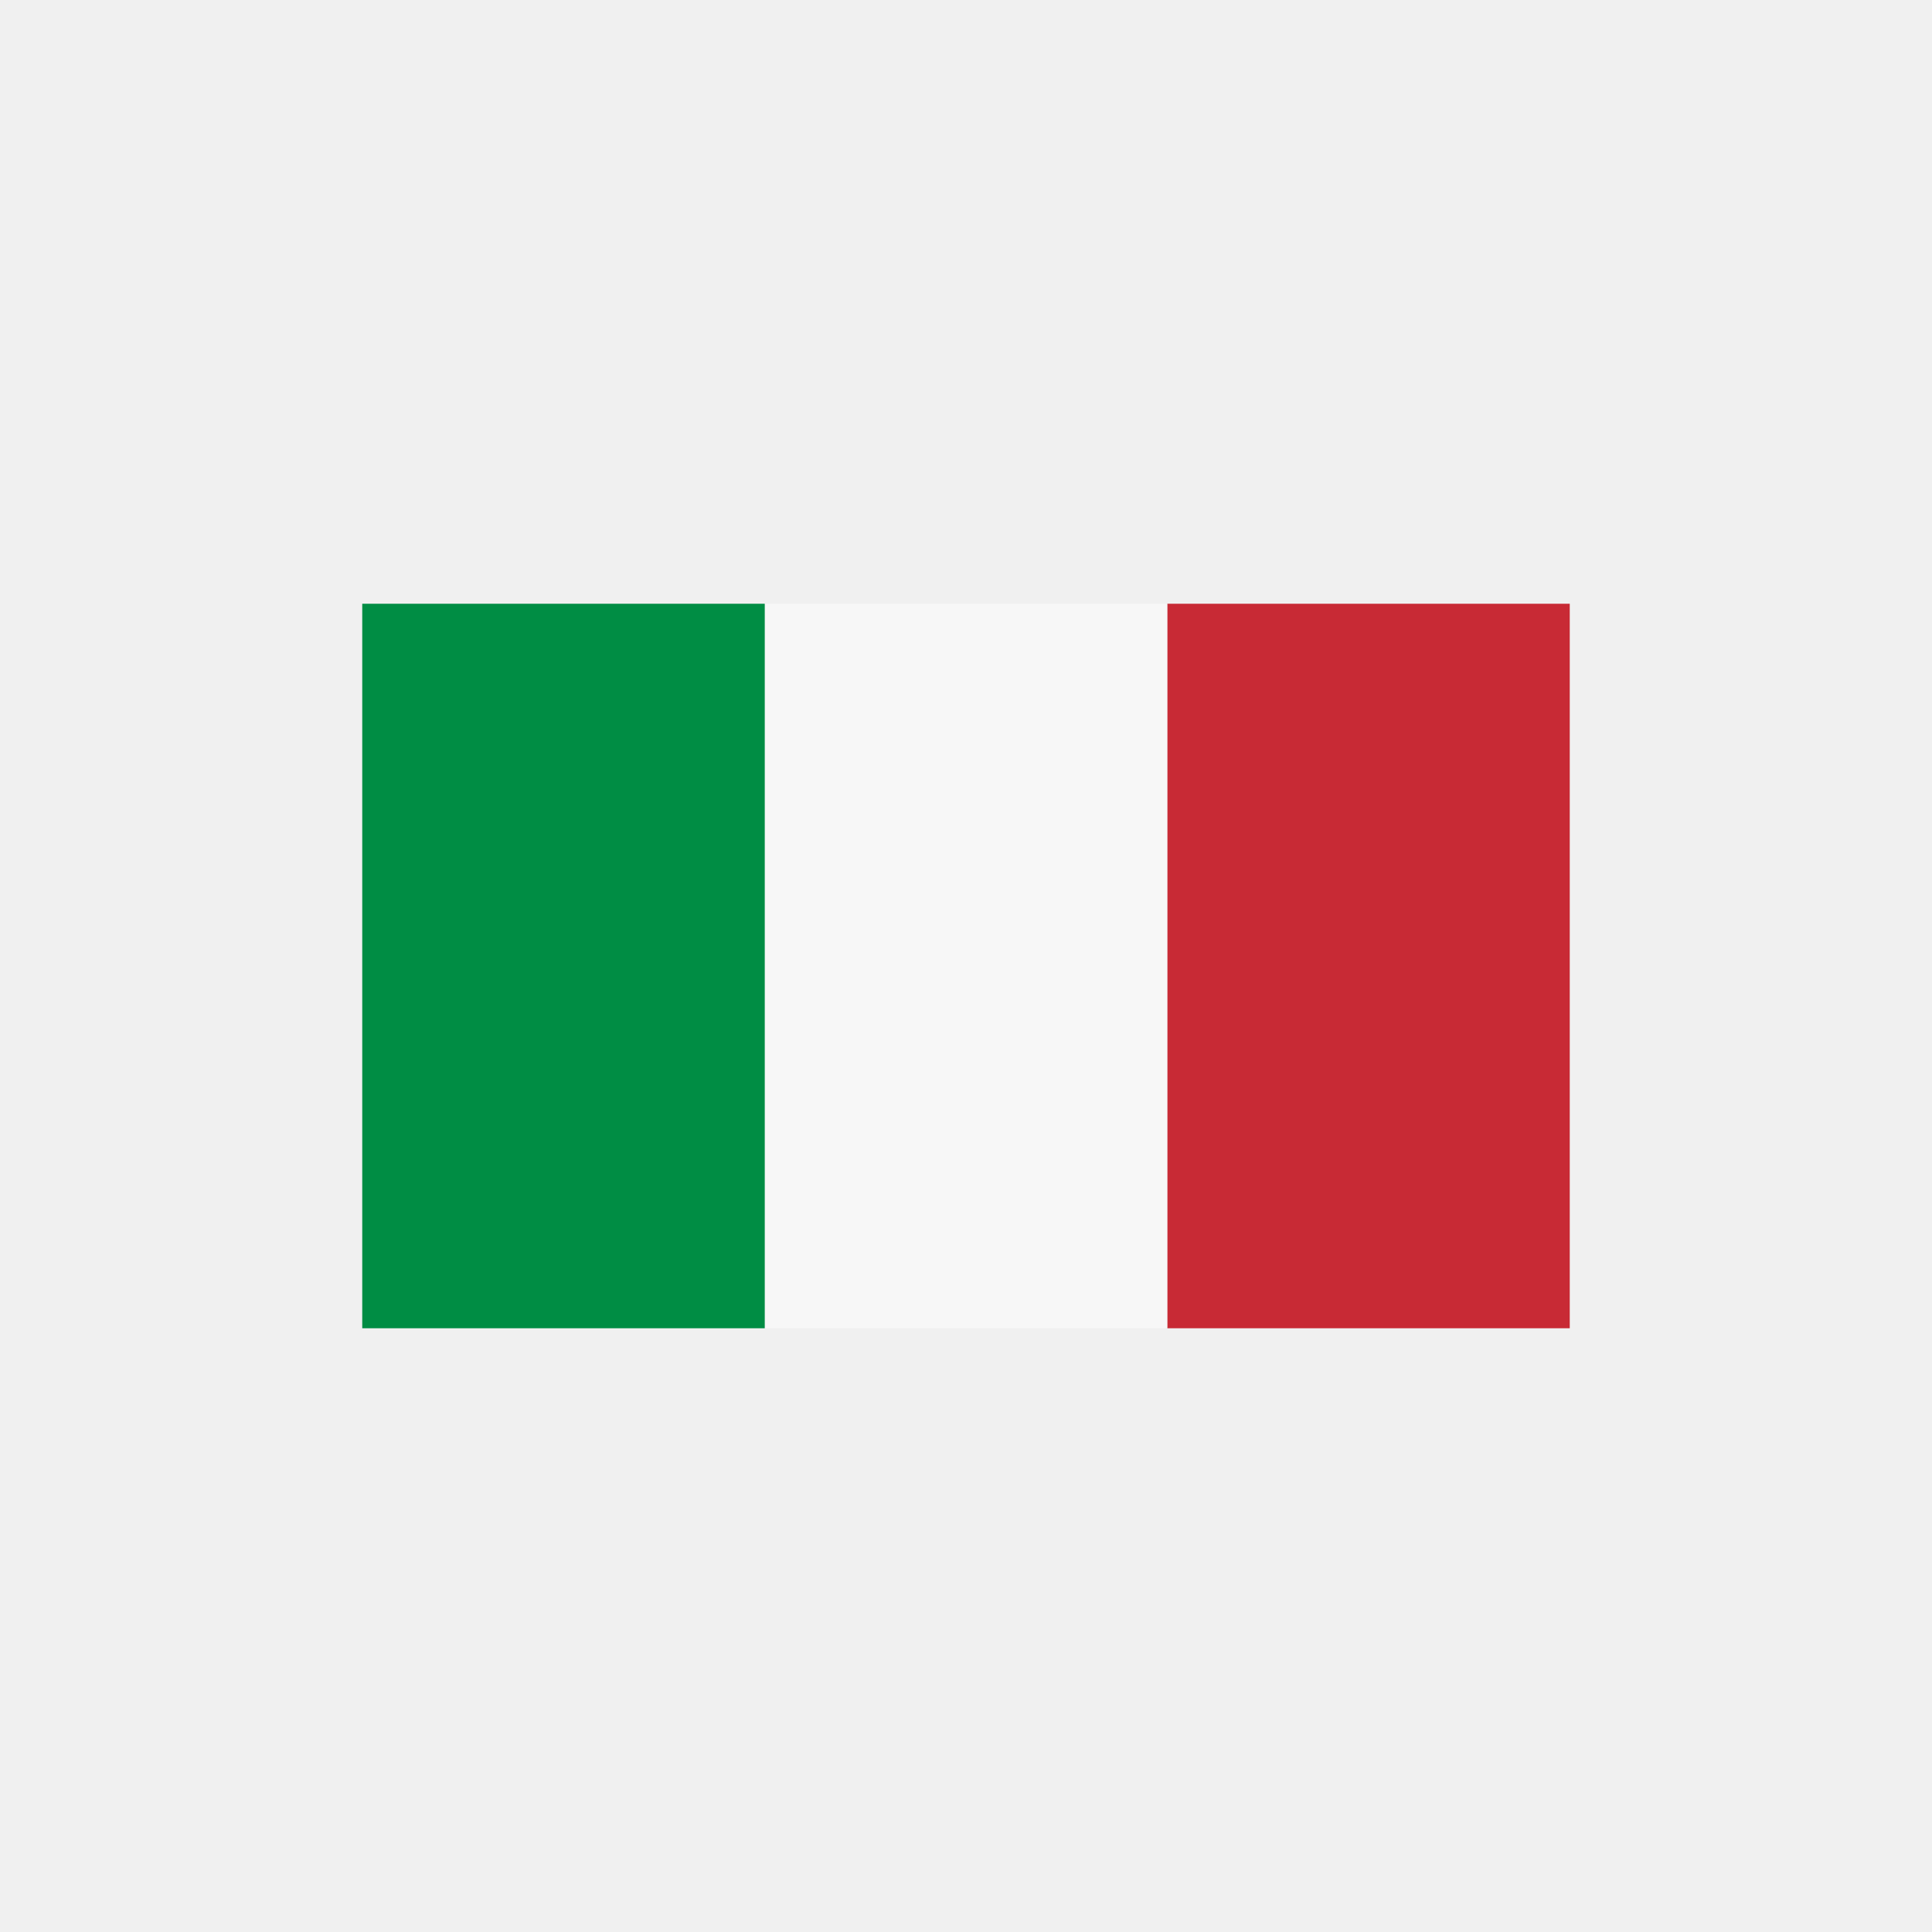
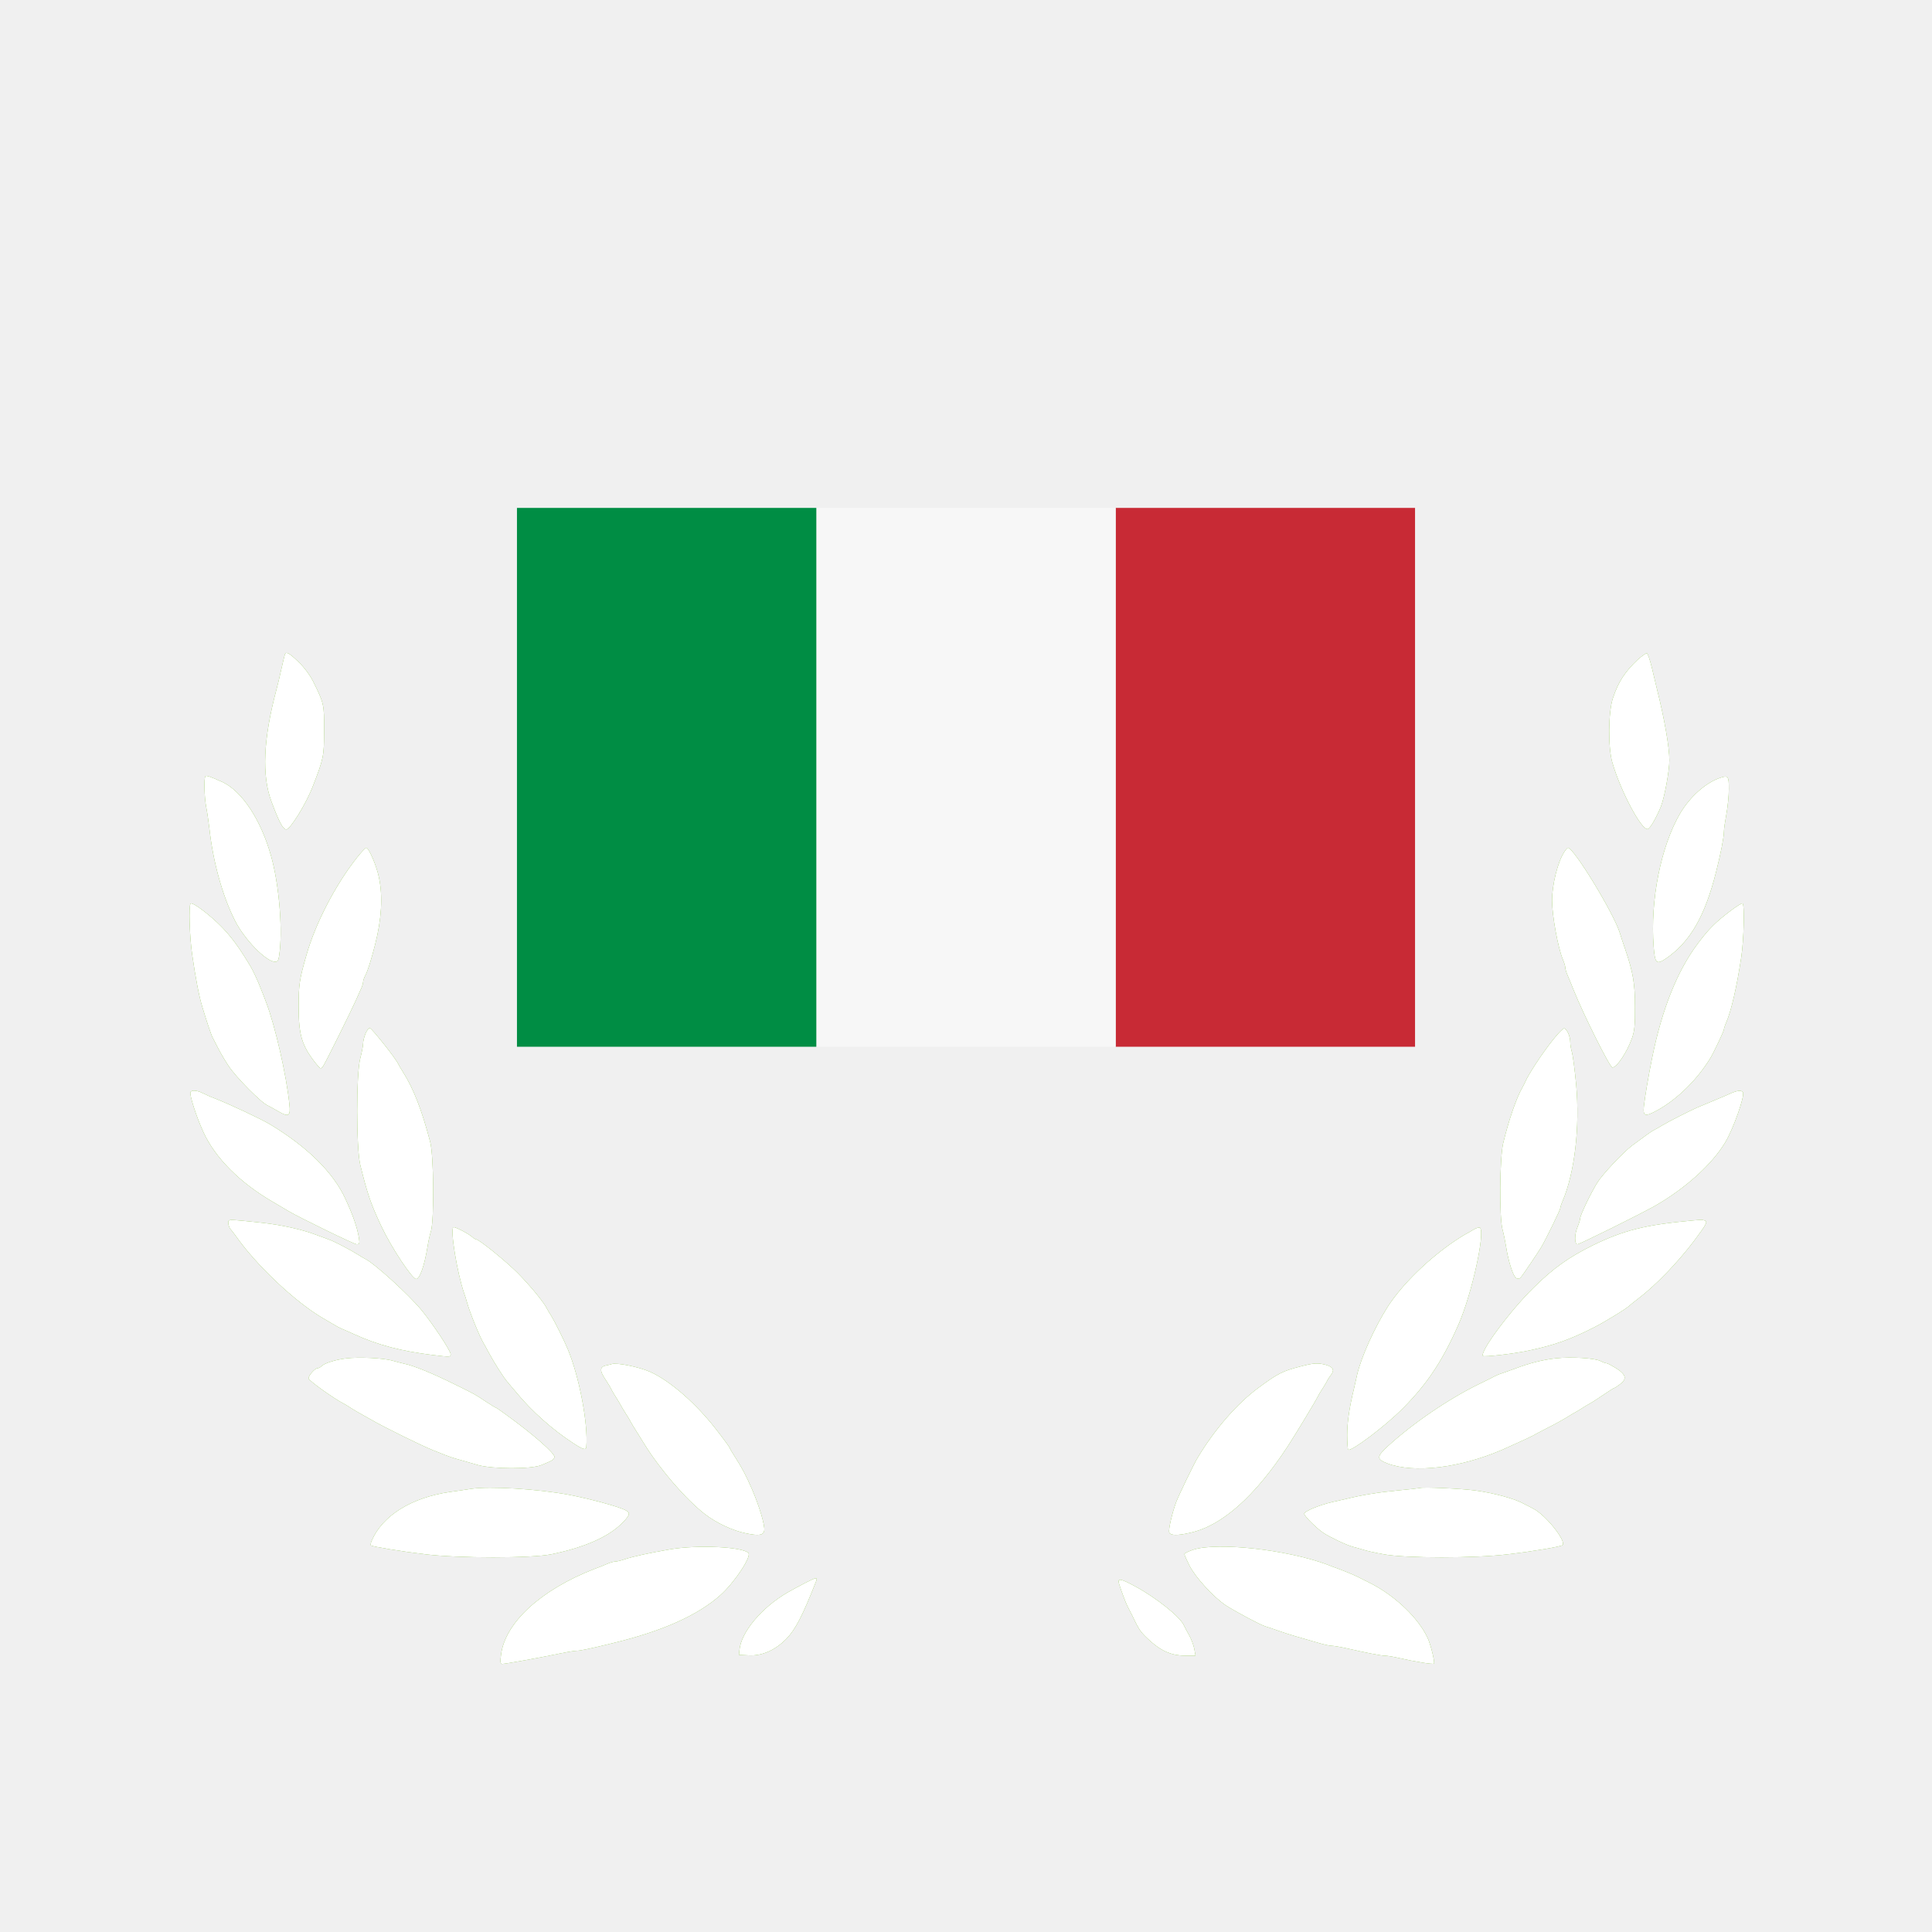
<svg xmlns="http://www.w3.org/2000/svg" width="512" height="512" viewBox="0 0 512 512" fill="none">
-   <rect x="309.333" y="160" width="106.667" height="192" fill="#C82A35" />
-   <rect x="202.667" y="160" width="106.667" height="192" fill="#F7F7F7" />
-   <rect x="96" y="160" width="106.667" height="192" fill="#008D44" />
+   <rect x="295.667" y="134.6" width="79.333" height="142.8" fill="#C82A35" />
+   <rect x="216.333" y="134.6" width="79.333" height="142.8" fill="#F7F7F7" />
+   <rect x="137" y="134.6" width="79.333" height="142.8" fill="#008D44" />
+   <path d="M75.466 173.521C75.379 173.828 74.941 175.579 74.547 177.374C74.153 179.169 73.584 181.621 73.233 182.847C69.774 195.852 69.336 205.572 71.964 212.491C73.934 217.832 75.029 219.803 75.861 219.803C76.911 219.847 81.202 212.885 82.954 208.243C85.756 201.019 85.888 200.362 85.888 193.531C85.931 186.657 85.844 186.35 82.954 180.527C82.078 178.819 80.589 176.805 79.057 175.36C76.561 172.952 75.729 172.558 75.466 173.521Z" fill="#5CA904" />
+   <path d="M75.466 173.521C75.379 173.828 74.941 175.579 74.547 177.374C74.153 179.169 73.584 181.621 73.233 182.847C69.774 195.852 69.336 205.572 71.964 212.491C73.934 217.832 75.029 219.803 75.861 219.803C76.911 219.847 81.202 212.885 82.954 208.243C85.756 201.019 85.888 200.362 85.888 193.531C85.931 186.657 85.844 186.35 82.954 180.527C82.078 178.819 80.589 176.805 79.057 175.36C76.561 172.952 75.729 172.558 75.466 173.521Z" fill="white" />
+   <path d="M433.992 174.835C430.664 177.987 428.913 180.614 427.468 184.905C426.198 188.583 426.111 198.085 427.293 202.113C429.526 209.776 434.999 220.022 436.663 219.715C437.276 219.628 439.027 216.563 440.166 213.717C441.129 211.221 442.399 204.303 442.399 201.457C442.399 198.085 441.129 190.641 439.115 182.629C438.809 181.315 438.152 178.644 437.714 176.761C437.232 174.835 436.707 173.215 436.444 173.127C436.225 173.039 435.13 173.828 433.992 174.835Z" fill="#5CA904" />
+   <path d="M433.992 174.835C430.664 177.987 428.913 180.614 427.468 184.905C426.198 188.583 426.111 198.085 427.293 202.113C429.526 209.776 434.999 220.022 436.663 219.715C437.276 219.628 439.027 216.563 440.166 213.717C441.129 211.221 442.399 204.303 442.399 201.457C442.399 198.085 441.129 190.641 439.115 182.629C438.809 181.315 438.152 178.644 437.714 176.761C437.232 174.835 436.707 173.215 436.444 173.127C436.225 173.039 435.13 173.828 433.992 174.835Z" fill="white" />
+   <path d="M54.449 205.704C54.011 206.142 54.143 211.177 54.624 213.76C54.887 215.074 55.281 217.701 55.5 219.628C56.464 228.429 59.003 237.536 62.243 243.929C64.739 248.921 70.475 254.832 72.883 254.875C73.715 254.875 73.847 254.569 74.153 251.898C74.854 245.155 73.847 233.946 71.832 226.852C69.161 217.263 64.126 209.645 58.916 207.236C55.807 205.835 54.712 205.441 54.449 205.704Z" fill="#5CA904" />
+   <path d="M54.449 205.704C54.011 206.142 54.143 211.177 54.624 213.76C54.887 215.074 55.281 217.701 55.5 219.628C56.464 228.429 59.003 237.536 62.243 243.929C64.739 248.921 70.475 254.832 72.883 254.875C73.715 254.875 73.847 254.569 74.153 251.898C74.854 245.155 73.847 233.946 71.832 226.852C69.161 217.263 64.126 209.645 58.916 207.236C55.807 205.835 54.712 205.441 54.449 205.704Z" fill="white" />
+   <path d="M455.973 206.098C452.163 207.324 447.96 211.046 445.333 215.424C440.166 224.138 437.276 238.587 438.239 250.935C438.59 255.401 438.984 255.751 441.655 253.912C447.96 249.533 451.857 242.703 454.791 231.012C456.017 226.239 456.849 221.817 456.849 220.503C456.849 219.759 457.155 217.657 457.505 215.774C457.856 213.892 458.162 210.87 458.162 209.075C458.162 205.66 457.987 205.441 455.973 206.098Z" fill="#5CA904" />
+   <path d="M455.973 206.098C452.163 207.324 447.96 211.046 445.333 215.424C440.166 224.138 437.276 238.587 438.239 250.935C438.59 255.401 438.984 255.751 441.655 253.912C447.96 249.533 451.857 242.703 454.791 231.012C456.017 226.239 456.849 221.817 456.849 220.503C456.849 219.759 457.155 217.657 457.505 215.774C457.856 213.892 458.162 210.87 458.162 209.075C458.162 205.66 457.987 205.441 455.973 206.098Z" fill="white" />
+   <path d="M94.689 227.159C88.909 234.427 83.567 244.761 81.203 253.124C79.364 259.517 79.144 260.962 79.144 266.741C79.144 274.229 79.977 277.031 83.479 281.541C84.88 283.336 85.012 283.38 85.581 282.636C86.194 281.804 93.156 267.705 94.382 264.946C94.732 264.114 95.302 262.844 95.608 262.188C95.958 261.487 96.221 260.655 96.221 260.261C96.221 259.911 96.484 259.079 96.834 258.466C97.491 257.196 98.367 254.394 99.417 250.278C101.125 243.622 101.475 237.492 100.424 232.545C99.811 229.48 97.754 224.663 97.053 224.663C96.834 224.663 95.783 225.802 94.689 227.159Z" fill="#5CA904" />
+   <path d="M94.689 227.159C88.909 234.427 83.567 244.761 81.203 253.124C79.364 259.517 79.144 260.962 79.144 266.741C79.144 274.229 79.977 277.031 83.479 281.541C84.88 283.336 85.012 283.38 85.581 282.636C86.194 281.804 93.156 267.705 94.382 264.946C94.732 264.114 95.302 262.844 95.608 262.188C95.958 261.487 96.221 260.655 96.221 260.261C96.221 259.911 96.484 259.079 96.834 258.466C97.491 257.196 98.367 254.394 99.417 250.278C101.125 243.622 101.475 237.492 100.424 232.545C99.811 229.48 97.754 224.663 97.053 224.663C96.834 224.663 95.783 225.802 94.689 227.159Z" fill="white" />
+   <path d="M414.507 225.845C412.8 228.429 411.311 234.515 411.311 238.675C411.355 242.878 412.887 251.197 414.201 254.35C414.551 255.138 414.814 256.058 414.814 256.408C414.814 256.758 415.077 257.678 415.427 258.466C415.777 259.254 416.478 261.005 417.003 262.319C419.63 268.887 426.636 282.898 427.293 282.898C428.475 282.898 431.19 278.826 432.503 275.104C433.16 273.265 433.335 271.47 433.292 266.873C433.292 260.655 432.766 257.634 430.708 251.591C430.095 249.884 429.482 247.913 429.263 247.213C427.687 242.09 417.091 224.663 415.514 224.663C415.383 224.663 414.901 225.189 414.507 225.845Z" fill="#5CA904" />
+   <path d="M414.507 225.845C412.8 228.429 411.311 234.515 411.311 238.675C411.355 242.878 412.887 251.197 414.201 254.35C414.551 255.138 414.814 256.058 414.814 256.408C414.814 256.758 415.077 257.678 415.427 258.466C415.777 259.254 416.478 261.005 417.003 262.319C419.63 268.887 426.636 282.898 427.293 282.898C428.475 282.898 431.19 278.826 432.503 275.104C433.16 273.265 433.335 271.47 433.292 266.873C433.292 260.655 432.766 257.634 430.708 251.591C430.095 249.884 429.482 247.913 429.263 247.213C427.687 242.09 417.091 224.663 415.514 224.663C415.383 224.663 414.901 225.189 414.507 225.845Z" fill="white" />
+   <path d="M50.509 239.463C49.983 239.944 50.246 248.526 50.947 253.08C51.778 258.947 52.785 264.158 53.574 266.697C54.712 270.507 55.938 274.185 56.332 274.929C58.303 278.826 58.959 280.008 60.579 282.504C62.55 285.482 69.205 292.225 70.957 292.969C71.482 293.232 72.752 293.932 73.803 294.545C76.517 296.122 77.043 295.771 76.693 292.663C75.948 285.131 72.927 271.864 70.519 265.603C70.168 264.64 69.555 263.063 69.161 262.1C68.373 260.042 67.06 257.196 66.315 255.97C63.25 250.891 61.455 248.483 58.828 245.724C55.763 242.571 50.99 238.937 50.509 239.463Z" fill="#5CA904" />
+   <path d="M50.509 239.463C49.983 239.944 50.246 248.526 50.947 253.08C51.778 258.947 52.785 264.158 53.574 266.697C54.712 270.507 55.938 274.185 56.332 274.929C58.303 278.826 58.959 280.008 60.579 282.504C62.55 285.482 69.205 292.225 70.957 292.969C71.482 293.232 72.752 293.932 73.803 294.545C76.517 296.122 77.043 295.771 76.693 292.663C75.948 285.131 72.927 271.864 70.519 265.603C70.168 264.64 69.555 263.063 69.161 262.1C68.373 260.042 67.06 257.196 66.315 255.97C63.25 250.891 61.455 248.483 58.828 245.724C55.763 242.571 50.99 238.937 50.509 239.463Z" fill="white" />
+   <path d="M458.6 241.389C454.703 244.323 452.82 246.206 450.061 249.884C444.544 257.152 440.472 267.354 437.845 280.271C436.882 285 435.919 290.648 435.656 293.1C435.349 295.859 435.919 296.034 439.203 294.239C444.457 291.349 449.755 286.138 453.214 280.49C454.134 279.001 456.848 273.265 456.848 272.828C456.848 272.609 457.111 271.777 457.461 270.989C458.819 267.836 460.264 261.531 461.446 253.693C462.146 249.052 462.365 239.725 461.796 239.419C461.577 239.288 460.176 240.207 458.6 241.389Z" fill="#5CA904" />
+   <path d="M458.6 241.389C454.703 244.323 452.82 246.206 450.061 249.884C444.544 257.152 440.472 267.354 437.845 280.271C436.882 285 435.919 290.648 435.656 293.1C435.349 295.859 435.919 296.034 439.203 294.239C444.457 291.349 449.755 286.138 453.214 280.49C454.134 279.001 456.848 273.265 456.848 272.828C456.848 272.609 457.111 271.777 457.461 270.989C458.819 267.836 460.264 261.531 461.446 253.693C462.146 249.052 462.365 239.725 461.796 239.419C461.577 239.288 460.176 240.207 458.6 241.389Z" fill="white" />
+   <path d="M96.878 273.878C96.528 274.71 96.221 275.936 96.221 276.593C96.221 277.206 95.871 278.958 95.477 280.446C94.382 284.562 94.382 304.135 95.477 308.732C97.403 316.57 98.323 319.153 101.038 324.933C103.665 330.537 109.226 338.944 110.276 338.944C111.24 338.944 112.466 335.485 113.298 330.406C113.473 329.18 113.867 327.341 114.217 326.246C115.093 323.094 114.961 306.236 113.998 302.602C111.765 294.064 109.532 288.372 106.73 283.993C106.248 283.249 105.679 282.285 105.46 281.804C104.759 280.359 98.673 272.696 98.06 272.477C97.754 272.39 97.228 273.003 96.878 273.878Z" fill="#5CA904" />
+   <path d="M96.878 273.878C96.528 274.71 96.221 275.936 96.221 276.593C96.221 277.206 95.871 278.958 95.477 280.446C94.382 284.562 94.382 304.135 95.477 308.732C97.403 316.57 98.323 319.153 101.038 324.933C103.665 330.537 109.226 338.944 110.276 338.944C111.24 338.944 112.466 335.485 113.298 330.406C113.473 329.18 113.867 327.341 114.217 326.246C115.093 323.094 114.961 306.236 113.998 302.602C111.765 294.064 109.532 288.372 106.73 283.993C106.248 283.249 105.679 282.285 105.46 281.804C104.759 280.359 98.673 272.696 98.06 272.477C97.754 272.39 97.228 273.003 96.878 273.878Z" fill="white" />
+   <path d="M411.399 275.761C408.771 279.045 405.093 284.65 404.261 286.576C404.043 287.058 403.692 287.802 403.473 288.153C401.897 290.824 399.795 296.954 398.35 302.996C397.431 306.937 397.3 322.568 398.175 325.809C398.482 326.903 398.876 328.874 399.095 330.187C399.708 334.216 400.978 338.156 401.766 338.682C402.379 339.032 402.685 338.944 403.211 338.288C404.043 337.193 407.852 331.545 408.509 330.406C409.691 328.392 413.5 320.598 413.5 320.16C413.5 319.897 413.763 319.066 414.113 318.277C417.31 310.746 418.711 298.705 417.704 287.496C417.353 283.643 416.828 279.79 416.609 278.958C416.346 278.126 416.127 276.856 416.127 276.112C416.127 274.667 415.296 272.784 414.551 272.521C414.288 272.434 412.844 273.878 411.399 275.761Z" fill="#5CA904" />
+   <path d="M411.399 275.761C408.771 279.045 405.093 284.65 404.261 286.576C404.043 287.058 403.692 287.802 403.473 288.153C401.897 290.824 399.795 296.954 398.35 302.996C397.431 306.937 397.3 322.568 398.175 325.809C398.482 326.903 398.876 328.874 399.095 330.187C399.708 334.216 400.978 338.156 401.766 338.682C402.379 339.032 402.685 338.944 403.211 338.288C404.043 337.193 407.852 331.545 408.509 330.406C409.691 328.392 413.5 320.598 413.5 320.16C413.5 319.897 413.763 319.066 414.113 318.277C417.31 310.746 418.711 298.705 417.704 287.496C417.353 283.643 416.828 279.79 416.609 278.958C416.346 278.126 416.127 276.856 416.127 276.112C416.127 274.667 415.296 272.784 414.551 272.521C414.288 272.434 412.844 273.878 411.399 275.761Z" fill="white" />
+   <path d="M50.508 289.379C50.114 289.992 51.997 295.859 53.88 299.975C56.989 306.849 63.688 313.549 72.445 318.584C74.328 319.679 76.167 320.773 76.517 320.992C79.32 322.656 93.857 329.749 94.513 329.749C95.258 329.749 95.345 329.53 95.126 328.085C94.645 325.239 93.55 322.043 91.536 317.708C88.296 310.659 81.378 303.872 71.482 297.917C69.205 296.56 61.192 292.794 57.252 291.218C55.938 290.736 54.274 289.992 53.617 289.641C52.216 288.941 50.859 288.853 50.508 289.379Z" fill="#5CA904" />
+   <path d="M50.508 289.379C50.114 289.992 51.997 295.859 53.88 299.975C56.989 306.849 63.688 313.549 72.445 318.584C74.328 319.679 76.167 320.773 76.517 320.992C79.32 322.656 93.857 329.749 94.513 329.749C95.258 329.749 95.345 329.53 95.126 328.085C94.645 325.239 93.55 322.043 91.536 317.708C88.296 310.659 81.378 303.872 71.482 297.917C69.205 296.56 61.192 292.794 57.252 291.218C55.938 290.736 54.274 289.992 53.617 289.641C52.216 288.941 50.859 288.853 50.508 289.379Z" fill="white" />
+   <path d="M458.6 289.773C457.768 290.167 456.41 290.736 455.666 291.043C452.426 292.4 451.068 292.969 449.711 293.538C447.609 294.458 442.311 297.173 440.604 298.18C439.772 298.705 438.808 299.231 438.458 299.406C437.845 299.668 436.444 300.675 432.547 303.565C430.139 305.404 424.884 310.965 423.352 313.33C421.644 316.044 418.754 322.043 418.754 322.919C418.754 323.225 418.448 324.232 418.098 325.064C417.222 327.122 417.222 329.749 418.054 329.749C418.579 329.749 434.649 321.78 438.458 319.635C446.471 315.081 453.608 308.688 457.155 302.821C459.344 299.231 462.453 290.386 461.884 289.466C461.49 288.853 460.395 288.985 458.6 289.773Z" fill="#5CA904" />
+   <path d="M458.6 289.773C457.768 290.167 456.41 290.736 455.666 291.043C452.426 292.4 451.068 292.969 449.711 293.538C447.609 294.458 442.311 297.173 440.604 298.18C439.772 298.705 438.808 299.231 438.458 299.406C437.845 299.668 436.444 300.675 432.547 303.565C430.139 305.404 424.884 310.965 423.352 313.33C421.644 316.044 418.754 322.043 418.754 322.919C418.754 323.225 418.448 324.232 418.098 325.064C417.222 327.122 417.222 329.749 418.054 329.749C418.579 329.749 434.649 321.78 438.458 319.635C446.471 315.081 453.608 308.688 457.155 302.821C459.344 299.231 462.453 290.386 461.884 289.466C461.49 288.853 460.395 288.985 458.6 289.773Z" fill="white" />
+   <path d="M60.579 323.576C60.317 323.97 60.711 325.415 61.149 325.809C61.28 325.94 61.893 326.728 62.506 327.56C67.848 335.223 78.225 345.031 85.494 349.278C86.676 349.978 88.077 350.767 88.559 351.073C89.04 351.38 89.872 351.817 90.442 352.08C91.011 352.299 92.456 352.956 93.725 353.525C100.118 356.459 106.204 358.035 114.611 359.086C119.34 359.655 119.428 359.655 119.428 358.867C119.428 357.991 114.874 351.073 111.765 347.264C108.306 343.06 99.067 334.653 96.659 333.559C96.309 333.384 95.433 332.858 94.689 332.377C92.806 331.194 88.296 328.83 87.026 328.436C86.413 328.217 84.881 327.648 83.567 327.166C79.977 325.809 74.635 324.626 69.512 324.057C61.324 323.181 60.842 323.138 60.579 323.576Z" fill="#5CA904" />
+   <path d="M60.579 323.576C60.317 323.97 60.711 325.415 61.149 325.809C61.28 325.94 61.893 326.728 62.506 327.56C67.848 335.223 78.225 345.031 85.494 349.278C86.676 349.978 88.077 350.767 88.559 351.073C89.04 351.38 89.872 351.817 90.442 352.08C91.011 352.299 92.456 352.956 93.725 353.525C100.118 356.459 106.204 358.035 114.611 359.086C119.34 359.655 119.428 359.655 119.428 358.867C119.428 357.991 114.874 351.073 111.765 347.264C108.306 343.06 99.067 334.653 96.659 333.559C96.309 333.384 95.433 332.858 94.689 332.377C92.806 331.194 88.296 328.83 87.026 328.436C86.413 328.217 84.881 327.648 83.567 327.166C79.977 325.809 74.635 324.626 69.512 324.057C61.324 323.181 60.842 323.138 60.579 323.576Z" fill="white" />
+   <path d="M448.529 323.444C436.05 324.583 430.27 326.027 422.038 330.056C415.777 333.165 411.661 336.054 406.407 341.265C400.189 347.351 392.045 358.341 393.008 359.349C393.359 359.655 401.065 358.779 404.962 357.947C411.836 356.502 415.821 355.101 422.257 351.861C425.147 350.416 431.277 346.651 431.89 345.95C432.022 345.819 432.985 345.031 434.079 344.199C438.721 340.696 444.588 334.61 448.923 328.874C452.294 324.364 452.601 323.751 451.769 323.444C451.375 323.313 450.85 323.225 450.587 323.269C450.28 323.269 449.361 323.4 448.529 323.444Z" fill="#5CA904" />
+   <path d="M448.529 323.444C436.05 324.583 430.27 326.027 422.038 330.056C415.777 333.165 411.661 336.054 406.407 341.265C400.189 347.351 392.045 358.341 393.008 359.349C393.359 359.655 401.065 358.779 404.962 357.947C411.836 356.502 415.821 355.101 422.257 351.861C425.147 350.416 431.277 346.651 431.89 345.95C432.022 345.819 432.985 345.031 434.079 344.199C438.721 340.696 444.588 334.61 448.923 328.874C452.294 324.364 452.601 323.751 451.769 323.444C451.375 323.313 450.85 323.225 450.587 323.269C450.28 323.269 449.361 323.4 448.529 323.444Z" fill="white" />
+   <path d="M120.128 325.239C119.296 326.115 121.135 337.193 122.974 342.666C123.237 343.367 123.631 344.549 123.806 345.293C124.594 348.052 127.046 354.094 128.185 356.021C128.404 356.371 129.061 357.597 129.674 358.736C131.075 361.319 133.658 365.347 134.402 366.135C134.709 366.486 135.847 367.843 136.942 369.157C140.839 373.886 146.444 378.921 151.873 382.424C154.456 384.131 155.288 384.394 155.376 383.475C155.901 377.432 153.537 364.909 150.472 357.553C149.509 355.189 146.969 350.154 146.137 348.796C145.655 348.052 145.13 347.176 144.955 346.826C144.254 345.25 140.445 340.652 137.205 337.368C133.965 334.128 126.915 328.436 126.171 328.436C125.996 328.436 125.514 328.173 125.164 327.823C123.981 326.816 120.391 324.977 120.128 325.239Z" fill="#5CA904" />
+   <path d="M120.128 325.239C119.296 326.115 121.135 337.193 122.974 342.666C123.237 343.367 123.631 344.549 123.806 345.293C124.594 348.052 127.046 354.094 128.185 356.021C128.404 356.371 129.061 357.597 129.674 358.736C131.075 361.319 133.658 365.347 134.402 366.135C134.709 366.486 135.847 367.843 136.942 369.157C140.839 373.886 146.444 378.921 151.873 382.424C154.456 384.131 155.288 384.394 155.376 383.475C155.901 377.432 153.537 364.909 150.472 357.553C149.509 355.189 146.969 350.154 146.137 348.796C145.655 348.052 145.13 347.176 144.955 346.826C144.254 345.25 140.445 340.652 137.205 337.368C133.965 334.128 126.915 328.436 126.171 328.436C125.996 328.436 125.514 328.173 125.164 327.823C123.981 326.816 120.391 324.977 120.128 325.239Z" fill="white" />
+   <path d="M390.513 325.852C389.812 326.29 388.893 326.816 388.542 326.991C388.192 327.166 387.01 327.866 385.915 328.611C378.734 333.383 371.466 340.477 367.7 346.388C364.197 351.949 360.694 359.743 359.644 364.34C359.468 365.172 359.118 366.748 358.855 367.843C357.586 373.01 357.016 376.95 357.016 380.278C357.016 382.249 357.148 384 357.279 384.175C357.936 384.832 367.043 378.001 371.685 373.316C378.209 366.792 382.325 360.575 386.528 350.985C390.031 343.016 393.621 326.684 392.22 325.371C392.001 325.195 391.257 325.414 390.513 325.852Z" fill="#5CA904" />
+   <path d="M390.513 325.852C389.812 326.29 388.893 326.816 388.542 326.991C388.192 327.166 387.01 327.866 385.915 328.611C378.734 333.383 371.466 340.477 367.7 346.388C364.197 351.949 360.694 359.743 359.644 364.34C359.468 365.172 359.118 366.748 358.855 367.843C357.586 373.01 357.016 376.95 357.016 380.278C357.016 382.249 357.148 384 357.279 384.175C357.936 384.832 367.043 378.001 371.685 373.316C378.209 366.792 382.325 360.575 386.528 350.985C390.031 343.016 393.621 326.684 392.22 325.371C392.001 325.195 391.257 325.414 390.513 325.852Z" fill="white" />
+   <path d="M91.624 360.005C88.778 360.356 85.975 361.275 85.187 362.063C84.88 362.37 84.443 362.589 84.18 362.589C83.479 362.589 81.772 364.472 81.772 365.303C81.772 365.829 88.296 370.514 90.967 371.915C91.317 372.09 92.237 372.616 92.937 373.097C93.681 373.579 94.645 374.148 95.126 374.411C95.608 374.674 97.184 375.549 98.629 376.381C101.782 378.22 111.853 383.168 114.611 384.263C115.706 384.701 117.195 385.27 117.895 385.576C118.639 385.883 120.303 386.452 121.617 386.802C122.931 387.196 125.207 387.809 126.652 388.247C130.549 389.342 140.839 389.386 143.51 388.247C146.487 387.021 146.794 386.846 146.925 386.102C147.1 385.226 141.408 380.191 134.402 375.112C132.914 374.017 131.6 373.097 131.513 373.097C131.381 373.097 130.155 372.353 128.754 371.434C126.039 369.595 125.645 369.376 120.435 366.836C114.567 363.902 109.532 361.888 107.168 361.407C106.555 361.275 105.197 360.925 104.103 360.618C101.607 359.874 95.039 359.568 91.624 360.005Z" fill="#5CA904" />
+   <path d="M91.624 360.005C88.778 360.356 85.975 361.275 85.187 362.063C84.88 362.37 84.443 362.589 84.18 362.589C83.479 362.589 81.772 364.472 81.772 365.303C81.772 365.829 88.296 370.514 90.967 371.915C91.317 372.09 92.237 372.616 92.937 373.097C93.681 373.579 94.645 374.148 95.126 374.411C95.608 374.674 97.184 375.549 98.629 376.381C101.782 378.22 111.853 383.168 114.611 384.263C115.706 384.701 117.195 385.27 117.895 385.576C118.639 385.883 120.303 386.452 121.617 386.802C122.931 387.196 125.207 387.809 126.652 388.247C130.549 389.342 140.839 389.386 143.51 388.247C146.487 387.021 146.794 386.846 146.925 386.102C147.1 385.226 141.408 380.191 134.402 375.112C132.914 374.017 131.6 373.097 131.513 373.097C131.381 373.097 130.155 372.353 128.754 371.434C126.039 369.595 125.645 369.376 120.435 366.836C114.567 363.902 109.532 361.888 107.168 361.407C106.555 361.275 105.197 360.925 104.103 360.618C101.607 359.874 95.039 359.568 91.624 360.005Z" fill="white" />
+   <path d="M412.405 359.962C409.034 360.312 405.356 361.231 401.678 362.633C400.364 363.114 398.744 363.683 398.131 363.902C397.518 364.077 396.643 364.428 396.161 364.69C395.723 364.953 393.84 365.873 392.045 366.748C383.945 370.689 374.487 377.126 367.744 383.3C364.766 386.058 364.766 386.715 367.744 387.853C374.75 390.48 386.834 389.035 397.956 384.263C400.715 383.037 405.444 380.891 406.057 380.541C406.407 380.322 408.29 379.359 410.216 378.352C412.143 377.388 414.332 376.162 415.033 375.725C415.777 375.243 416.74 374.674 417.222 374.411C417.704 374.148 418.711 373.579 419.411 373.097C420.156 372.616 421.031 372.09 421.382 371.915C421.732 371.74 423.264 370.777 424.797 369.726C426.329 368.675 427.643 367.843 427.774 367.843C427.906 367.843 428.563 367.405 429.263 366.88C431.19 365.479 430.971 364.34 428.431 362.676C427.205 361.932 426.023 361.275 425.76 361.275C425.497 361.275 424.753 361.012 424.096 360.662C422.608 359.918 416.39 359.524 412.405 359.962Z" fill="#5CA904" />
+   <path d="M412.405 359.962C409.034 360.312 405.356 361.231 401.678 362.633C400.364 363.114 398.744 363.683 398.131 363.902C397.518 364.077 396.643 364.428 396.161 364.69C395.723 364.953 393.84 365.873 392.045 366.748C383.945 370.689 374.487 377.126 367.744 383.3C364.766 386.058 364.766 386.715 367.744 387.853C374.75 390.48 386.834 389.035 397.956 384.263C400.715 383.037 405.444 380.891 406.057 380.541C406.407 380.322 408.29 379.359 410.216 378.352C412.143 377.388 414.332 376.162 415.033 375.725C415.777 375.243 416.74 374.674 417.222 374.411C417.704 374.148 418.711 373.579 419.411 373.097C420.156 372.616 421.031 372.09 421.382 371.915C421.732 371.74 423.264 370.777 424.797 369.726C426.329 368.675 427.643 367.843 427.774 367.843C427.906 367.843 428.563 367.405 429.263 366.88C431.19 365.479 430.971 364.34 428.431 362.676C427.205 361.932 426.023 361.275 425.76 361.275C425.497 361.275 424.753 361.012 424.096 360.662C422.608 359.918 416.39 359.524 412.405 359.962Z" fill="white" />
+   <path d="M162.119 361.494C161.9 361.582 161.156 361.757 160.499 361.888C158.923 362.238 158.923 363.333 160.411 365.522C161.024 366.442 161.725 367.58 161.944 368.062C162.163 368.544 162.732 369.507 163.214 370.251C163.695 370.952 164.264 371.959 164.527 372.441C164.79 372.922 165.359 373.885 165.841 374.63C166.322 375.33 166.892 376.338 167.154 376.819C167.417 377.301 167.942 378.22 168.38 378.877C168.774 379.534 169.913 381.285 170.832 382.818C175.123 389.692 181.91 397.486 186.858 401.296C189.879 403.616 194.17 405.63 197.629 406.331C201.088 407.075 202.358 406.856 202.533 405.587C202.752 404.229 201.176 399.019 199.337 394.771C197.629 390.831 196.754 389.211 194.652 385.883C193.951 384.832 193.426 383.912 193.426 383.781C193.426 383.65 191.981 381.636 190.186 379.315C184.669 372.09 177.619 365.916 172.19 363.508C169.3 362.238 163.432 361.056 162.119 361.494Z" fill="#5CA904" />
+   <path d="M162.119 361.494C161.9 361.582 161.156 361.757 160.499 361.888C158.923 362.238 158.923 363.333 160.411 365.522C161.024 366.442 161.725 367.58 161.944 368.062C162.163 368.544 162.732 369.507 163.214 370.251C163.695 370.952 164.264 371.959 164.527 372.441C164.79 372.922 165.359 373.885 165.841 374.63C166.322 375.33 166.892 376.338 167.154 376.819C167.417 377.301 167.942 378.22 168.38 378.877C168.774 379.534 169.913 381.285 170.832 382.818C175.123 389.692 181.91 397.486 186.858 401.296C189.879 403.616 194.17 405.63 197.629 406.331C201.088 407.075 202.358 406.856 202.533 405.587C202.752 404.229 201.176 399.019 199.337 394.771C197.629 390.831 196.754 389.211 194.652 385.883C193.951 384.832 193.426 383.912 193.426 383.781C193.426 383.65 191.981 381.636 190.186 379.315C184.669 372.09 177.619 365.916 172.19 363.508C169.3 362.238 163.432 361.056 162.119 361.494Z" fill="white" />
+   <path d="M344.537 362.151C339.94 363.333 338.626 363.99 333.591 367.712C327.899 371.871 321.812 378.877 317.302 386.452C316.383 387.985 312.486 396.041 311.785 397.836C310.691 400.682 309.596 405.368 309.859 406.112C310.209 406.944 312.004 406.988 315.42 406.2C323.827 404.36 332.628 396.523 341.341 383.168C343.136 380.41 348.828 371.039 349.266 370.032C349.441 369.682 349.967 368.763 350.448 368.062C350.93 367.318 351.455 366.442 351.631 366.092C351.762 365.741 352.244 364.997 352.681 364.428C353.732 363.07 353.338 362.282 351.412 361.713C349.266 361.144 348.172 361.188 344.537 362.151Z" fill="#5CA904" />
+   <path d="M344.537 362.151C339.94 363.333 338.626 363.99 333.591 367.712C327.899 371.871 321.812 378.877 317.302 386.452C316.383 387.985 312.486 396.041 311.785 397.836C310.691 400.682 309.596 405.368 309.859 406.112C310.209 406.944 312.004 406.988 315.42 406.2C323.827 404.36 332.628 396.523 341.341 383.168C343.136 380.41 348.828 371.039 349.266 370.032C349.441 369.682 349.967 368.763 350.448 368.062C350.93 367.318 351.455 366.442 351.631 366.092C351.762 365.741 352.244 364.997 352.681 364.428C353.732 363.07 353.338 362.282 351.412 361.713C349.266 361.144 348.172 361.188 344.537 362.151Z" fill="white" />
+   <path d="M124.901 394.552C123.456 394.771 120.916 395.165 119.209 395.384C109.05 396.873 101.388 401.646 98.542 408.214C98.235 408.87 98.148 409.483 98.323 409.571C98.936 409.921 106.686 411.191 112.641 411.892C121.398 412.986 140.927 412.986 146.137 411.892C154.5 410.184 160.762 407.513 164.44 404.054C166.892 401.69 167.198 400.945 165.885 400.288C164.089 399.281 156.427 397.223 150.735 396.129C142.547 394.596 129.805 393.808 124.901 394.552Z" fill="#5CA904" />
+   <path d="M124.901 394.552C123.456 394.771 120.916 395.165 119.209 395.384C109.05 396.873 101.388 401.646 98.542 408.214C98.235 408.87 98.148 409.483 98.323 409.571C98.936 409.921 106.686 411.191 112.641 411.892C121.398 412.986 140.927 412.986 146.137 411.892C154.5 410.184 160.762 407.513 164.44 404.054C166.892 401.69 167.198 400.945 165.885 400.288C164.089 399.281 156.427 397.223 150.735 396.129C142.547 394.596 129.805 393.808 124.901 394.552Z" fill="white" />
+   <path d="M376.282 394.334C375.932 394.421 373.261 394.728 370.371 394.99C365.38 395.472 360.957 396.173 356.579 397.267C355.484 397.53 353.908 397.88 353.076 398.055C349.66 398.844 345.632 400.507 345.632 401.164C345.632 401.733 348.741 404.886 350.667 406.2C352.375 407.338 356.841 409.483 358.549 409.921C359.293 410.096 360.476 410.447 361.176 410.666C361.92 410.928 364.372 411.498 366.649 411.892C372.385 412.986 390.951 412.986 399.708 411.892C406.757 411.06 413.588 409.878 414.069 409.483C415.208 408.476 409.603 401.427 406.319 399.807C405.356 399.281 404.218 398.712 403.867 398.537C401.59 397.223 396.03 395.691 390.951 394.99C387.316 394.509 377.421 394.027 376.282 394.334Z" fill="#5CA904" />
+   <path d="M376.282 394.334C375.932 394.421 373.261 394.728 370.371 394.99C365.38 395.472 360.957 396.173 356.579 397.267C355.484 397.53 353.908 397.88 353.076 398.055C349.66 398.844 345.632 400.507 345.632 401.164C345.632 401.733 348.741 404.886 350.667 406.2C352.375 407.338 356.841 409.483 358.549 409.921C359.293 410.096 360.476 410.447 361.176 410.666C361.92 410.928 364.372 411.498 366.649 411.892C372.385 412.986 390.951 412.986 399.708 411.892C406.757 411.06 413.588 409.878 414.069 409.483C415.208 408.476 409.603 401.427 406.319 399.807C405.356 399.281 404.218 398.712 403.867 398.537C401.59 397.223 396.03 395.691 390.951 394.99C387.316 394.509 377.421 394.027 376.282 394.334Z" fill="white" />
+   <path d="M177.663 410.578C172.321 411.498 167.636 412.505 165.622 413.205C164.615 413.556 163.52 413.818 163.126 413.818C162.688 413.818 161.725 414.081 160.937 414.431C160.149 414.782 158.616 415.395 157.521 415.789C143.335 421.306 133.833 430.019 132.782 438.514C132.52 440.396 132.607 440.966 133.045 440.966C133.921 440.966 143.597 439.214 148.983 438.076C150.691 437.725 152.442 437.463 152.924 437.463C153.756 437.463 156.558 436.893 162.557 435.405C175.43 432.296 184.888 428.093 190.886 422.751C194.564 419.51 199.249 412.461 198.33 411.541C196.71 409.921 185.019 409.352 177.663 410.578Z" fill="#5CA904" />
+   <path d="M177.663 410.578C172.321 411.498 167.636 412.505 165.622 413.205C164.615 413.556 163.52 413.818 163.126 413.818C162.688 413.818 161.725 414.081 160.937 414.431C160.149 414.782 158.616 415.395 157.521 415.789C143.335 421.306 133.833 430.019 132.782 438.514C132.52 440.396 132.607 440.966 133.045 440.966C133.921 440.966 143.597 439.214 148.983 438.076C150.691 437.725 152.442 437.463 152.924 437.463C153.756 437.463 156.558 436.893 162.557 435.405C175.43 432.296 184.888 428.093 190.886 422.751C194.564 419.51 199.249 412.461 198.33 411.541C196.71 409.921 185.019 409.352 177.663 410.578Z" fill="white" />
+   <path d="M316.295 410.666C314.982 411.104 313.887 411.629 313.887 411.848C313.887 412.111 314.5 413.468 315.201 414.869C316.777 417.978 321.55 423.232 324.834 425.422C327.329 427.042 333.941 430.588 335.386 431.026C335.824 431.158 337.619 431.727 339.283 432.34C342.129 433.303 343.311 433.653 349.617 435.449C350.974 435.843 352.419 436.149 352.9 436.149C353.338 436.149 355.002 436.412 356.578 436.762C362.358 438.076 366.036 438.776 367 438.776C367.569 438.776 369.233 439.039 370.721 439.389C374.881 440.353 379.785 441.141 380.004 440.878C380.31 440.572 379.172 435.886 378.384 434.179C375.976 428.837 369.714 422.882 363.146 419.554C362.052 419.029 360.87 418.416 360.519 418.241C359.6 417.715 357.104 416.664 355.046 415.876C354.083 415.526 352.506 414.957 351.543 414.563C340.947 410.666 322.776 408.652 316.295 410.666Z" fill="#5CA904" />
+   <path d="M316.295 410.666C314.982 411.104 313.887 411.629 313.887 411.848C313.887 412.111 314.5 413.468 315.201 414.869C316.777 417.978 321.55 423.232 324.834 425.422C327.329 427.042 333.941 430.588 335.386 431.026C335.824 431.158 337.619 431.727 339.283 432.34C342.129 433.303 343.311 433.653 349.617 435.449C350.974 435.843 352.419 436.149 352.9 436.149C353.338 436.149 355.002 436.412 356.578 436.762C362.358 438.076 366.036 438.776 367 438.776C367.569 438.776 369.233 439.039 370.721 439.389C374.881 440.353 379.785 441.141 380.004 440.878C380.31 440.572 379.172 435.886 378.384 434.179C375.976 428.837 369.714 422.882 363.146 419.554C362.052 419.029 360.87 418.416 360.519 418.241C359.6 417.715 357.104 416.664 355.046 415.876C354.083 415.526 352.506 414.957 351.543 414.563C340.947 410.666 322.776 408.652 316.295 410.666Z" fill="white" />
+   <path d="M213.349 419.51C211.904 420.255 209.802 421.393 208.663 422.05C201.833 426.035 196.403 432.515 195.966 437.244L195.834 438.557L198.505 438.689C201.964 438.864 205.467 437.288 208.401 434.31C210.765 431.902 212.736 428.093 216.238 419.16C216.72 417.89 216.457 417.934 213.349 419.51Z" fill="#5CA904" />
+   <path d="M213.349 419.51C211.904 420.255 209.802 421.393 208.663 422.05C201.833 426.035 196.403 432.515 195.966 437.244L195.834 438.557L198.505 438.689C201.964 438.864 205.467 437.288 208.401 434.31C210.765 431.902 212.736 428.093 216.238 419.16C216.72 417.89 216.457 417.934 213.349 419.51Z" fill="white" />
+   <path d="M296.592 419.817C297.249 421.919 298.343 424.765 298.737 425.553C298.956 425.947 299.613 427.261 300.182 428.399C301.978 432.165 302.284 432.559 304.867 434.923C307.889 437.638 310.647 438.776 314.238 438.776H316.821L316.514 437.025C316.339 436.061 315.726 434.441 315.157 433.391C314.588 432.383 313.931 431.157 313.712 430.676C312.749 428.487 306.4 423.407 300.883 420.43C296.855 418.241 296.066 418.153 296.592 419.817Z" fill="#5CA904" />
+   <path d="M296.592 419.817C297.249 421.919 298.343 424.765 298.737 425.553C298.956 425.947 299.613 427.261 300.182 428.399C301.978 432.165 302.284 432.559 304.867 434.923C307.889 437.638 310.647 438.776 314.238 438.776H316.821L316.514 437.025C316.339 436.061 315.726 434.441 315.157 433.391C314.588 432.383 313.931 431.157 313.712 430.676C312.749 428.487 306.4 423.407 300.883 420.43C296.855 418.241 296.066 418.153 296.592 419.817Z" fill="white" />
</svg>
